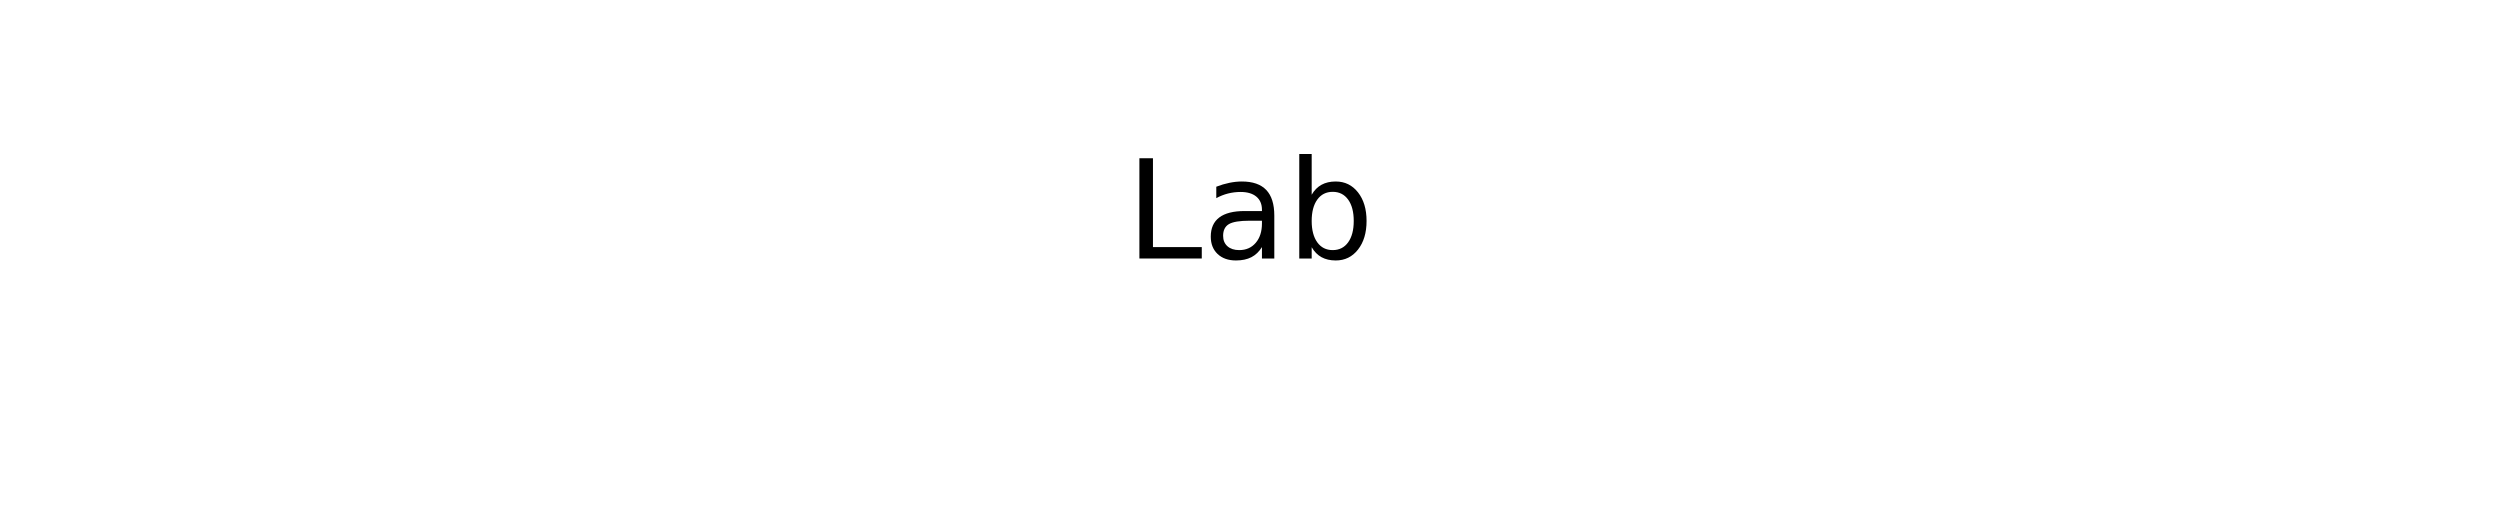
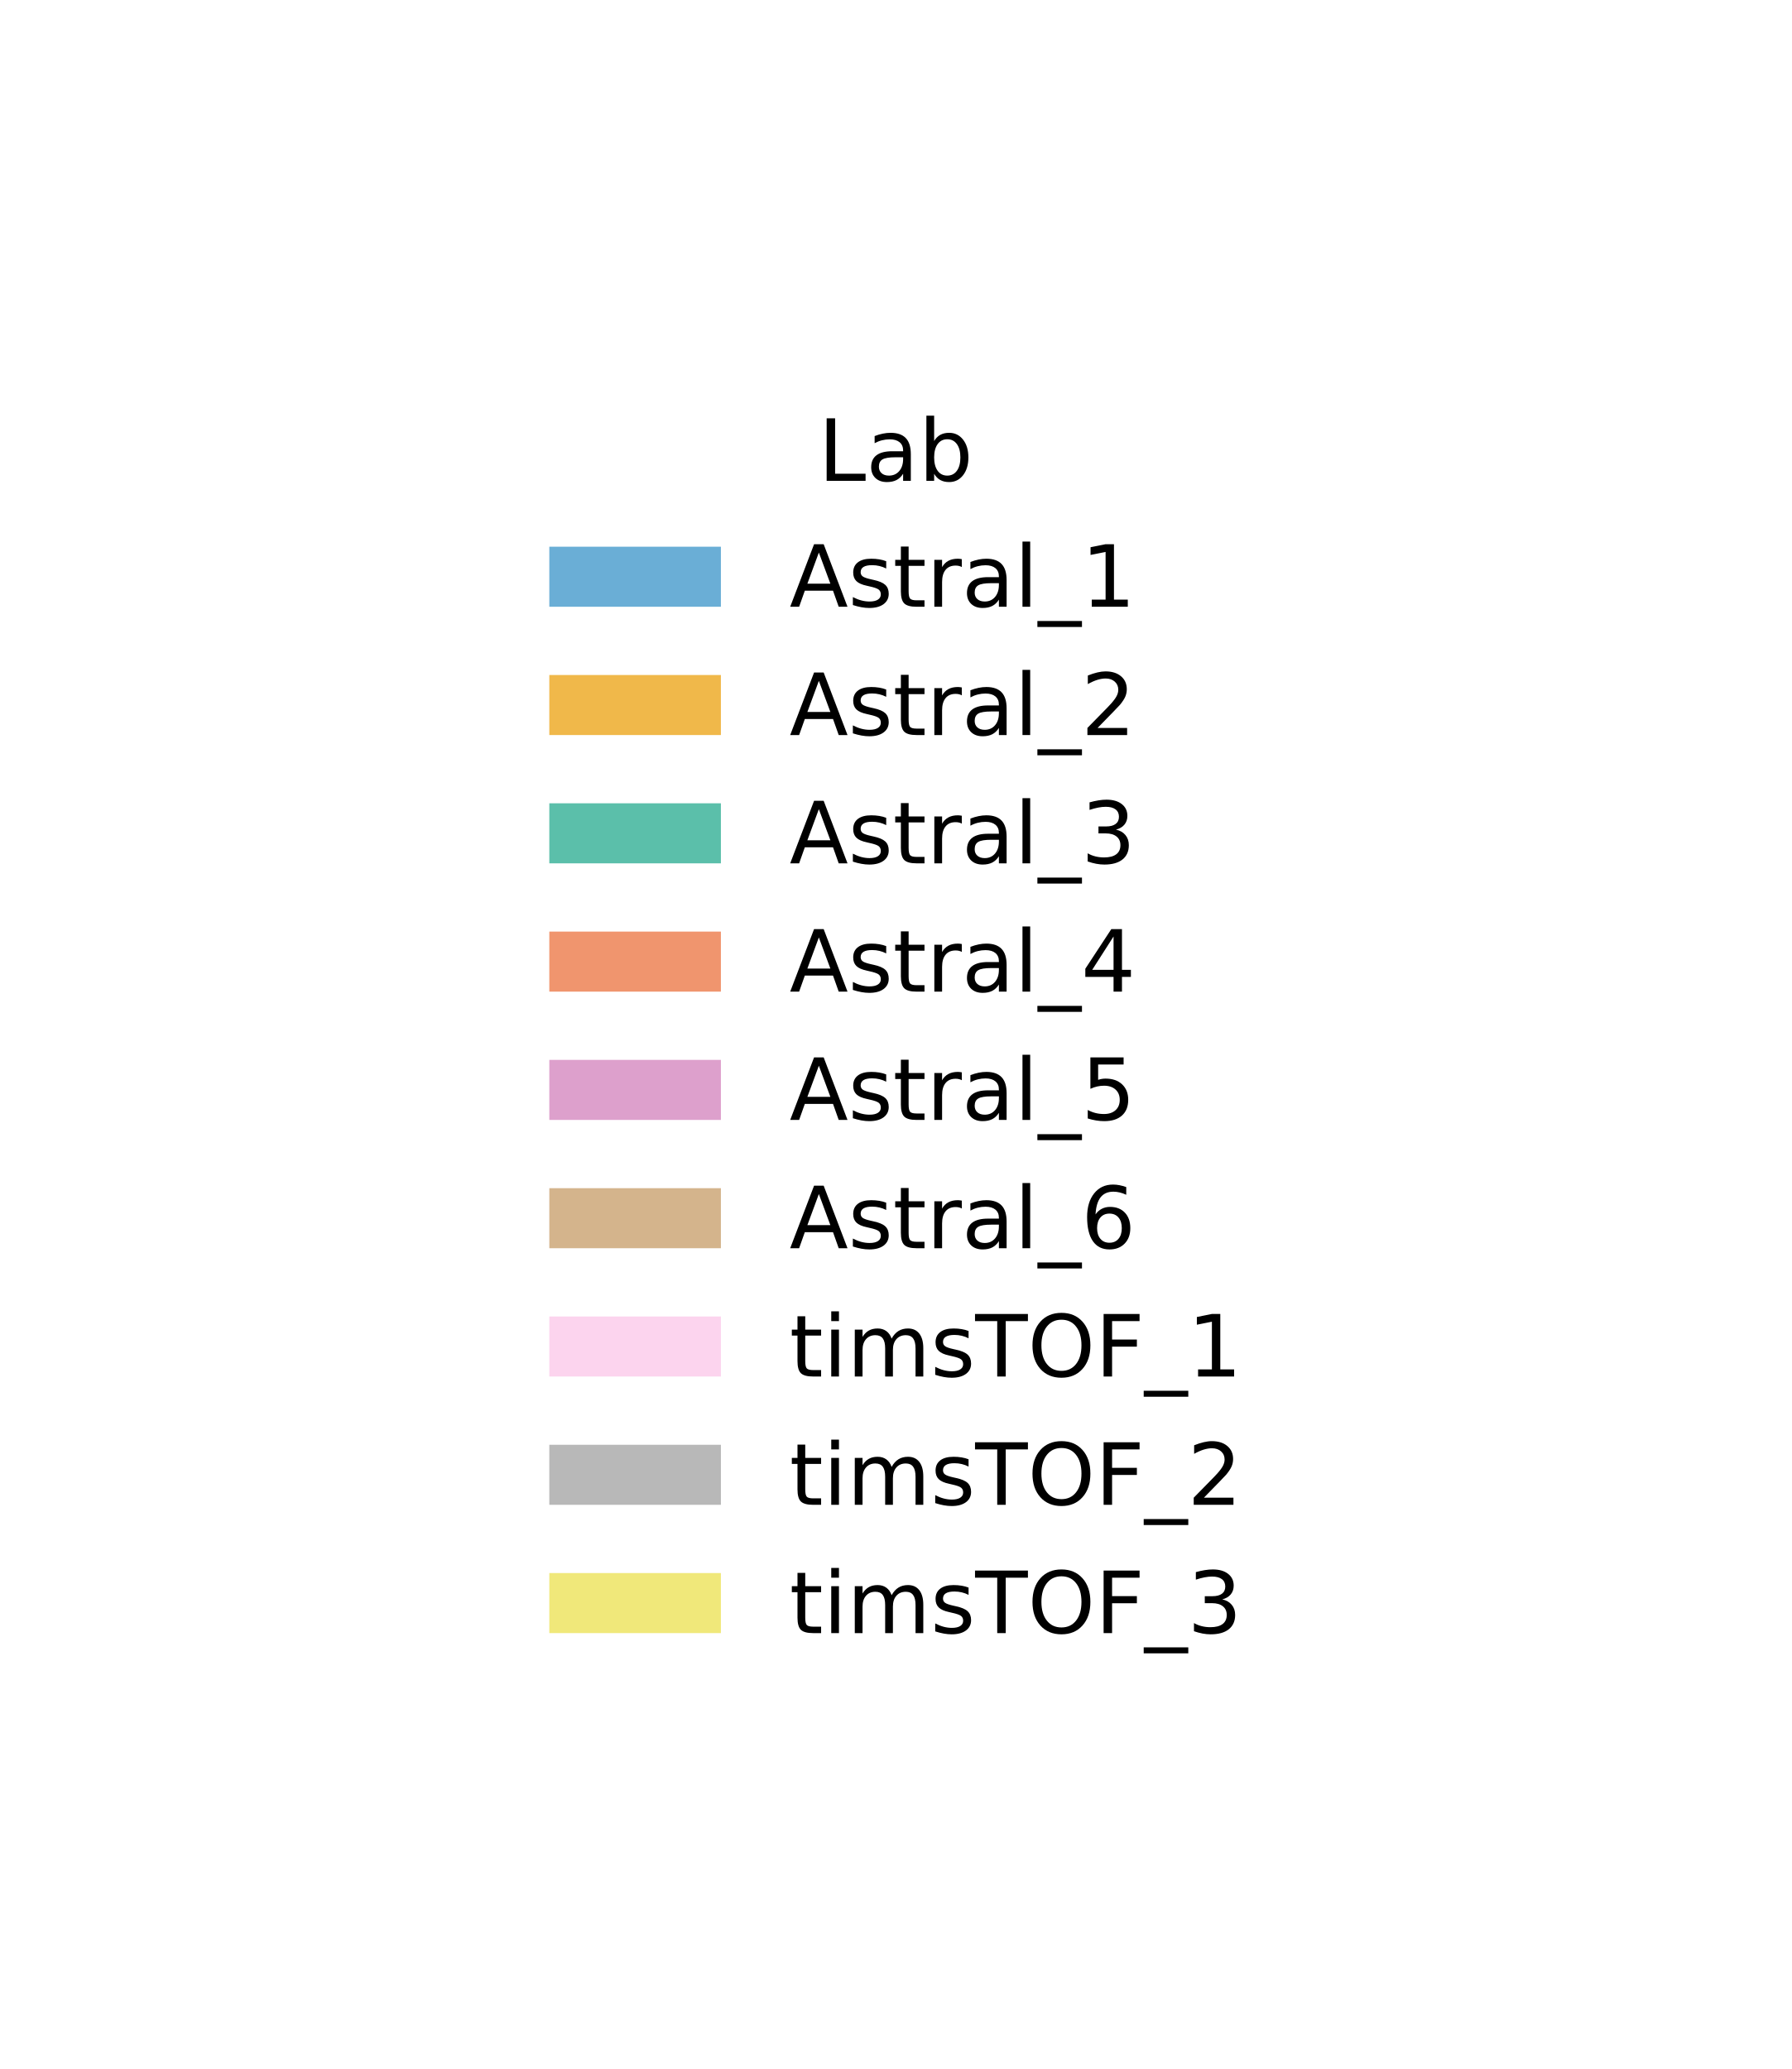
- <svg xmlns="http://www.w3.org/2000/svg" xmlns:xlink="http://www.w3.org/1999/xlink" width="181.8pt" height="37.078pt" viewBox="0 0 181.8 37.078" version="1.1">
+ <svg xmlns="http://www.w3.org/2000/svg" xmlns:xlink="http://www.w3.org/1999/xlink" width="208.8pt" height="241.2pt" viewBox="0 0 208.8 241.2" version="1.1">
  <defs>
    <style type="text/css">*{stroke-linejoin: round; stroke-linecap: butt}</style>
  </defs>
  <g id="figure_1">
    <g id="patch_1">
-       <path d="M 0 37.078  L 181.8 37.078  L 181.8 0  L 0 0  L 0 37.078  z " style="fill: none" />
+       <path d="M 0 241.2  L 208.8 241.2  L 208.8 0  L 0 0  L 0 241.2  z " style="fill: none" />
    </g>
    <g id="axes_1">
      <g id="legend_1">
        <g id="text_1">
-           <g transform="translate(81.87578 18.79844) scale(0.1 -0.1)">
+           <g transform="translate(95.37578 56.05625) scale(0.1 -0.1)">
            <defs>
              <path id="DejaVuSans-4c" d="M 628 4666  L 1259 4666  L 1259 531  L 3531 531  L 3531 0  L 628 0  L 628 4666  z " transform="scale(0.015625)" />
              <path id="DejaVuSans-61" d="M 2194 1759  Q 1497 1759 1228 1600  Q 959 1441 959 1056  Q 959 750 1161 570  Q 1363 391 1709 391  Q 2188 391 2477 730  Q 2766 1069 2766 1631  L 2766 1759  L 2194 1759  z M 3341 1997  L 3341 0  L 2766 0  L 2766 531  Q 2569 213 2275 61  Q 1981 -91 1556 -91  Q 1019 -91 701 211  Q 384 513 384 1019  Q 384 1609 779 1909  Q 1175 2209 1959 2209  L 2766 2209  L 2766 2266  Q 2766 2663 2505 2880  Q 2244 3097 1772 3097  Q 1472 3097 1187 3025  Q 903 2953 641 2809  L 641 3341  Q 956 3463 1253 3523  Q 1550 3584 1831 3584  Q 2591 3584 2966 3190  Q 3341 2797 3341 1997  z " transform="scale(0.015625)" />
              <path id="DejaVuSans-62" d="M 3116 1747  Q 3116 2381 2855 2742  Q 2594 3103 2138 3103  Q 1681 3103 1420 2742  Q 1159 2381 1159 1747  Q 1159 1113 1420 752  Q 1681 391 2138 391  Q 2594 391 2855 752  Q 3116 1113 3116 1747  z M 1159 2969  Q 1341 3281 1617 3432  Q 1894 3584 2278 3584  Q 2916 3584 3314 3078  Q 3713 2572 3713 1747  Q 3713 922 3314 415  Q 2916 -91 2278 -91  Q 1894 -91 1617 61  Q 1341 213 1159 525  L 1159 0  L 581 0  L 581 4863  L 1159 4863  L 1159 2969  z " transform="scale(0.015625)" />
            </defs>
            <use xlink:href="#DejaVuSans-4c" />
            <use xlink:href="#DejaVuSans-61" transform="translate(55.71289 0)" />
            <use xlink:href="#DejaVuSans-62" transform="translate(116.9922 0)" />
          </g>
        </g>
+         <g id="patch_2">
+           <path d="M 64.029 70.734  L 84.029 70.734  L 84.029 63.734  L 64.029 63.734  z " style="fill: #6aaed6" />
+         </g>
+         <g id="text_2">
+           <g transform="translate(92.02891 70.73438) scale(0.1 -0.1)">
+             <defs>
+               <path id="DejaVuSans-41" d="M 2188 4044  L 1331 1722  L 3047 1722  L 2188 4044  z M 1831 4666  L 2547 4666  L 4325 0  L 3669 0  L 3244 1197  L 1141 1197  L 716 0  L 50 0  L 1831 4666  z " transform="scale(0.015625)" />
+               <path id="DejaVuSans-73" d="M 2834 3397  L 2834 2853  Q 2591 2978 2328 3040  Q 2066 3103 1784 3103  Q 1356 3103 1142 2972  Q 928 2841 928 2578  Q 928 2378 1081 2264  Q 1234 2150 1697 2047  L 1894 2003  Q 2506 1872 2764 1633  Q 3022 1394 3022 966  Q 3022 478 2636 193  Q 2250 -91 1575 -91  Q 1294 -91 989 -36  Q 684 19 347 128  L 347 722  Q 666 556 975 473  Q 1284 391 1588 391  Q 1994 391 2212 530  Q 2431 669 2431 922  Q 2431 1156 2273 1281  Q 2116 1406 1581 1522  L 1381 1569  Q 847 1681 609 1914  Q 372 2147 372 2553  Q 372 3047 722 3315  Q 1072 3584 1716 3584  Q 2034 3584 2315 3537  Q 2597 3491 2834 3397  z " transform="scale(0.015625)" />
+               <path id="DejaVuSans-74" d="M 1172 4494  L 1172 3500  L 2356 3500  L 2356 3053  L 1172 3053  L 1172 1153  Q 1172 725 1289 603  Q 1406 481 1766 481  L 2356 481  L 2356 0  L 1766 0  Q 1100 0 847 248  Q 594 497 594 1153  L 594 3053  L 172 3053  L 172 3500  L 594 3500  L 594 4494  L 1172 4494  z " transform="scale(0.015625)" />
+               <path id="DejaVuSans-72" d="M 2631 2963  Q 2534 3019 2420 3045  Q 2306 3072 2169 3072  Q 1681 3072 1420 2755  Q 1159 2438 1159 1844  L 1159 0  L 581 0  L 581 3500  L 1159 3500  L 1159 2956  Q 1341 3275 1631 3429  Q 1922 3584 2338 3584  Q 2397 3584 2469 3576  Q 2541 3569 2628 3553  L 2631 2963  z " transform="scale(0.015625)" />
+               <path id="DejaVuSans-6c" d="M 603 4863  L 1178 4863  L 1178 0  L 603 0  L 603 4863  z " transform="scale(0.015625)" />
+               <path id="DejaVuSans-5f" d="M 3263 -1063  L 3263 -1509  L -63 -1509  L -63 -1063  L 3263 -1063  z " transform="scale(0.015625)" />
+               <path id="DejaVuSans-31" d="M 794 531  L 1825 531  L 1825 4091  L 703 3866  L 703 4441  L 1819 4666  L 2450 4666  L 2450 531  L 3481 531  L 3481 0  L 794 0  L 794 531  z " transform="scale(0.015625)" />
+             </defs>
+             <use xlink:href="#DejaVuSans-41" />
+             <use xlink:href="#DejaVuSans-73" transform="translate(68.4082 0)" />
+             <use xlink:href="#DejaVuSans-74" transform="translate(120.5078 0)" />
+             <use xlink:href="#DejaVuSans-72" transform="translate(159.7168 0)" />
+             <use xlink:href="#DejaVuSans-61" transform="translate(200.8301 0)" />
+             <use xlink:href="#DejaVuSans-6c" transform="translate(262.1094 0)" />
+             <use xlink:href="#DejaVuSans-5f" transform="translate(289.8926 0)" />
+             <use xlink:href="#DejaVuSans-31" transform="translate(339.8926 0)" />
+           </g>
+         </g>
+         <g id="patch_3">
+           <path d="M 64.029 85.691  L 84.029 85.691  L 84.029 78.691  L 64.029 78.691  z " style="fill: #f0b84a" />
+         </g>
+         <g id="text_3">
+           <g transform="translate(92.02891 85.69062) scale(0.1 -0.1)">
+             <defs>
+               <path id="DejaVuSans-32" d="M 1228 531  L 3431 531  L 3431 0  L 469 0  L 469 531  Q 828 903 1448 1529  Q 2069 2156 2228 2338  Q 2531 2678 2651 2914  Q 2772 3150 2772 3378  Q 2772 3750 2511 3984  Q 2250 4219 1831 4219  Q 1534 4219 1204 4116  Q 875 4013 500 3803  L 500 4441  Q 881 4594 1212 4672  Q 1544 4750 1819 4750  Q 2544 4750 2975 4387  Q 3406 4025 3406 3419  Q 3406 3131 3298 2873  Q 3191 2616 2906 2266  Q 2828 2175 2409 1742  Q 1991 1309 1228 531  z " transform="scale(0.015625)" />
+             </defs>
+             <use xlink:href="#DejaVuSans-41" />
+             <use xlink:href="#DejaVuSans-73" transform="translate(68.4082 0)" />
+             <use xlink:href="#DejaVuSans-74" transform="translate(120.5078 0)" />
+             <use xlink:href="#DejaVuSans-72" transform="translate(159.7168 0)" />
+             <use xlink:href="#DejaVuSans-61" transform="translate(200.8301 0)" />
+             <use xlink:href="#DejaVuSans-6c" transform="translate(262.1094 0)" />
+             <use xlink:href="#DejaVuSans-5f" transform="translate(289.8926 0)" />
+             <use xlink:href="#DejaVuSans-32" transform="translate(339.8926 0)" />
+           </g>
+         </g>
+         <g id="patch_4">
+           <path d="M 64.029 100.647  L 84.029 100.647  L 84.029 93.647  L 64.029 93.647  z " style="fill: #5bbfaa" />
+         </g>
+         <g id="text_4">
+           <g transform="translate(92.02891 100.6469) scale(0.1 -0.1)">
+             <defs>
+               <path id="DejaVuSans-33" d="M 2597 2516  Q 3050 2419 3304 2112  Q 3559 1806 3559 1356  Q 3559 666 3084 287  Q 2609 -91 1734 -91  Q 1441 -91 1130 -33  Q 819 25 488 141  L 488 750  Q 750 597 1062 519  Q 1375 441 1716 441  Q 2309 441 2620 675  Q 2931 909 2931 1356  Q 2931 1769 2642 2001  Q 2353 2234 1838 2234  L 1294 2234  L 1294 2753  L 1863 2753  Q 2328 2753 2575 2939  Q 2822 3125 2822 3475  Q 2822 3834 2567 4026  Q 2313 4219 1838 4219  Q 1578 4219 1281 4162  Q 984 4106 628 3988  L 628 4550  Q 988 4650 1302 4700  Q 1616 4750 1894 4750  Q 2613 4750 3031 4423  Q 3450 4097 3450 3541  Q 3450 3153 3228 2886  Q 3006 2619 2597 2516  z " transform="scale(0.015625)" />
+             </defs>
+             <use xlink:href="#DejaVuSans-41" />
+             <use xlink:href="#DejaVuSans-73" transform="translate(68.4082 0)" />
+             <use xlink:href="#DejaVuSans-74" transform="translate(120.5078 0)" />
+             <use xlink:href="#DejaVuSans-72" transform="translate(159.7168 0)" />
+             <use xlink:href="#DejaVuSans-61" transform="translate(200.8301 0)" />
+             <use xlink:href="#DejaVuSans-6c" transform="translate(262.1094 0)" />
+             <use xlink:href="#DejaVuSans-5f" transform="translate(289.8926 0)" />
+             <use xlink:href="#DejaVuSans-33" transform="translate(339.8926 0)" />
+           </g>
+         </g>
+         <g id="patch_5">
+           <path d="M 64.029 115.603  L 84.029 115.603  L 84.029 108.603  L 64.029 108.603  z " style="fill: #f0956e" />
+         </g>
+         <g id="text_5">
+           <g transform="translate(92.02891 115.6031) scale(0.1 -0.1)">
+             <defs>
+               <path id="DejaVuSans-34" d="M 2419 4116  L 825 1625  L 2419 1625  L 2419 4116  z M 2253 4666  L 3047 4666  L 3047 1625  L 3713 1625  L 3713 1100  L 3047 1100  L 3047 0  L 2419 0  L 2419 1100  L 313 1100  L 313 1709  L 2253 4666  z " transform="scale(0.015625)" />
+             </defs>
+             <use xlink:href="#DejaVuSans-41" />
+             <use xlink:href="#DejaVuSans-73" transform="translate(68.4082 0)" />
+             <use xlink:href="#DejaVuSans-74" transform="translate(120.5078 0)" />
+             <use xlink:href="#DejaVuSans-72" transform="translate(159.7168 0)" />
+             <use xlink:href="#DejaVuSans-61" transform="translate(200.8301 0)" />
+             <use xlink:href="#DejaVuSans-6c" transform="translate(262.1094 0)" />
+             <use xlink:href="#DejaVuSans-5f" transform="translate(289.8926 0)" />
+             <use xlink:href="#DejaVuSans-34" transform="translate(339.8926 0)" />
+           </g>
+         </g>
+         <g id="patch_6">
+           <path d="M 64.029 130.559  L 84.029 130.559  L 84.029 123.559  L 64.029 123.559  z " style="fill: #dda0cc" />
+         </g>
+         <g id="text_6">
+           <g transform="translate(92.02891 130.5594) scale(0.1 -0.1)">
+             <defs>
+               <path id="DejaVuSans-35" d="M 691 4666  L 3169 4666  L 3169 4134  L 1269 4134  L 1269 2991  Q 1406 3038 1543 3061  Q 1681 3084 1819 3084  Q 2600 3084 3056 2656  Q 3513 2228 3513 1497  Q 3513 744 3044 326  Q 2575 -91 1722 -91  Q 1428 -91 1123 -41  Q 819 9 494 109  L 494 744  Q 775 591 1075 516  Q 1375 441 1709 441  Q 2250 441 2565 725  Q 2881 1009 2881 1497  Q 2881 1984 2565 2268  Q 2250 2553 1709 2553  Q 1456 2553 1204 2497  Q 953 2441 691 2322  L 691 4666  z " transform="scale(0.015625)" />
+             </defs>
+             <use xlink:href="#DejaVuSans-41" />
+             <use xlink:href="#DejaVuSans-73" transform="translate(68.4082 0)" />
+             <use xlink:href="#DejaVuSans-74" transform="translate(120.5078 0)" />
+             <use xlink:href="#DejaVuSans-72" transform="translate(159.7168 0)" />
+             <use xlink:href="#DejaVuSans-61" transform="translate(200.8301 0)" />
+             <use xlink:href="#DejaVuSans-6c" transform="translate(262.1094 0)" />
+             <use xlink:href="#DejaVuSans-5f" transform="translate(289.8926 0)" />
+             <use xlink:href="#DejaVuSans-35" transform="translate(339.8926 0)" />
+           </g>
+         </g>
+         <g id="patch_7">
+           <path d="M 64.029 145.516  L 84.029 145.516  L 84.029 138.516  L 64.029 138.516  z " style="fill: #d4b48c" />
+         </g>
+         <g id="text_7">
+           <g transform="translate(92.02891 145.5156) scale(0.1 -0.1)">
+             <defs>
+               <path id="DejaVuSans-36" d="M 2113 2584  Q 1688 2584 1439 2293  Q 1191 2003 1191 1497  Q 1191 994 1439 701  Q 1688 409 2113 409  Q 2538 409 2786 701  Q 3034 994 3034 1497  Q 3034 2003 2786 2293  Q 2538 2584 2113 2584  z M 3366 4563  L 3366 3988  Q 3128 4100 2886 4159  Q 2644 4219 2406 4219  Q 1781 4219 1451 3797  Q 1122 3375 1075 2522  Q 1259 2794 1537 2939  Q 1816 3084 2150 3084  Q 2853 3084 3261 2657  Q 3669 2231 3669 1497  Q 3669 778 3244 343  Q 2819 -91 2113 -91  Q 1303 -91 875 529  Q 447 1150 447 2328  Q 447 3434 972 4092  Q 1497 4750 2381 4750  Q 2619 4750 2861 4703  Q 3103 4656 3366 4563  z " transform="scale(0.015625)" />
+             </defs>
+             <use xlink:href="#DejaVuSans-41" />
+             <use xlink:href="#DejaVuSans-73" transform="translate(68.4082 0)" />
+             <use xlink:href="#DejaVuSans-74" transform="translate(120.5078 0)" />
+             <use xlink:href="#DejaVuSans-72" transform="translate(159.7168 0)" />
+             <use xlink:href="#DejaVuSans-61" transform="translate(200.8301 0)" />
+             <use xlink:href="#DejaVuSans-6c" transform="translate(262.1094 0)" />
+             <use xlink:href="#DejaVuSans-5f" transform="translate(289.8926 0)" />
+             <use xlink:href="#DejaVuSans-36" transform="translate(339.8926 0)" />
+           </g>
+         </g>
+         <g id="patch_8">
+           <path d="M 64.029 160.472  L 84.029 160.472  L 84.029 153.472  L 64.029 153.472  z " style="fill: #fcd4ee" />
+         </g>
+         <g id="text_8">
+           <g transform="translate(92.02891 160.4719) scale(0.1 -0.1)">
+             <defs>
+               <path id="DejaVuSans-69" d="M 603 3500  L 1178 3500  L 1178 0  L 603 0  L 603 3500  z M 603 4863  L 1178 4863  L 1178 4134  L 603 4134  L 603 4863  z " transform="scale(0.015625)" />
+               <path id="DejaVuSans-6d" d="M 3328 2828  Q 3544 3216 3844 3400  Q 4144 3584 4550 3584  Q 5097 3584 5394 3201  Q 5691 2819 5691 2113  L 5691 0  L 5113 0  L 5113 2094  Q 5113 2597 4934 2840  Q 4756 3084 4391 3084  Q 3944 3084 3684 2787  Q 3425 2491 3425 1978  L 3425 0  L 2847 0  L 2847 2094  Q 2847 2600 2669 2842  Q 2491 3084 2119 3084  Q 1678 3084 1418 2786  Q 1159 2488 1159 1978  L 1159 0  L 581 0  L 581 3500  L 1159 3500  L 1159 2956  Q 1356 3278 1631 3431  Q 1906 3584 2284 3584  Q 2666 3584 2933 3390  Q 3200 3197 3328 2828  z " transform="scale(0.015625)" />
+               <path id="DejaVuSans-54" d="M -19 4666  L 3928 4666  L 3928 4134  L 2272 4134  L 2272 0  L 1638 0  L 1638 4134  L -19 4134  L -19 4666  z " transform="scale(0.015625)" />
+               <path id="DejaVuSans-4f" d="M 2522 4238  Q 1834 4238 1429 3725  Q 1025 3213 1025 2328  Q 1025 1447 1429 934  Q 1834 422 2522 422  Q 3209 422 3611 934  Q 4013 1447 4013 2328  Q 4013 3213 3611 3725  Q 3209 4238 2522 4238  z M 2522 4750  Q 3503 4750 4090 4092  Q 4678 3434 4678 2328  Q 4678 1225 4090 567  Q 3503 -91 2522 -91  Q 1538 -91 948 565  Q 359 1222 359 2328  Q 359 3434 948 4092  Q 1538 4750 2522 4750  z " transform="scale(0.015625)" />
+               <path id="DejaVuSans-46" d="M 628 4666  L 3309 4666  L 3309 4134  L 1259 4134  L 1259 2759  L 3109 2759  L 3109 2228  L 1259 2228  L 1259 0  L 628 0  L 628 4666  z " transform="scale(0.015625)" />
+             </defs>
+             <use xlink:href="#DejaVuSans-74" />
+             <use xlink:href="#DejaVuSans-69" transform="translate(39.20898 0)" />
+             <use xlink:href="#DejaVuSans-6d" transform="translate(66.99219 0)" />
+             <use xlink:href="#DejaVuSans-73" transform="translate(164.4043 0)" />
+             <use xlink:href="#DejaVuSans-54" transform="translate(216.5039 0)" />
+             <use xlink:href="#DejaVuSans-4f" transform="translate(277.5879 0)" />
+             <use xlink:href="#DejaVuSans-46" transform="translate(356.2988 0)" />
+             <use xlink:href="#DejaVuSans-5f" transform="translate(413.8184 0)" />
+             <use xlink:href="#DejaVuSans-31" transform="translate(463.8184 0)" />
+           </g>
+         </g>
+         <g id="patch_9">
+           <path d="M 64.029 175.428  L 84.029 175.428  L 84.029 168.428  L 64.029 168.428  z " style="fill: #b8b8b8" />
+         </g>
+         <g id="text_9">
+           <g transform="translate(92.02891 175.4281) scale(0.1 -0.1)">
+             <use xlink:href="#DejaVuSans-74" />
+             <use xlink:href="#DejaVuSans-69" transform="translate(39.20898 0)" />
+             <use xlink:href="#DejaVuSans-6d" transform="translate(66.99219 0)" />
+             <use xlink:href="#DejaVuSans-73" transform="translate(164.4043 0)" />
+             <use xlink:href="#DejaVuSans-54" transform="translate(216.5039 0)" />
+             <use xlink:href="#DejaVuSans-4f" transform="translate(277.5879 0)" />
+             <use xlink:href="#DejaVuSans-46" transform="translate(356.2988 0)" />
+             <use xlink:href="#DejaVuSans-5f" transform="translate(413.8184 0)" />
+             <use xlink:href="#DejaVuSans-32" transform="translate(463.8184 0)" />
+           </g>
+         </g>
+         <g id="patch_10">
+           <path d="M 64.029 190.384  L 84.029 190.384  L 84.029 183.384  L 64.029 183.384  z " style="fill: #f0e87a" />
+         </g>
+         <g id="text_10">
+           <g transform="translate(92.02891 190.3844) scale(0.1 -0.1)">
+             <use xlink:href="#DejaVuSans-74" />
+             <use xlink:href="#DejaVuSans-69" transform="translate(39.20898 0)" />
+             <use xlink:href="#DejaVuSans-6d" transform="translate(66.99219 0)" />
+             <use xlink:href="#DejaVuSans-73" transform="translate(164.4043 0)" />
+             <use xlink:href="#DejaVuSans-54" transform="translate(216.5039 0)" />
+             <use xlink:href="#DejaVuSans-4f" transform="translate(277.5879 0)" />
+             <use xlink:href="#DejaVuSans-46" transform="translate(356.2988 0)" />
+             <use xlink:href="#DejaVuSans-5f" transform="translate(413.8184 0)" />
+             <use xlink:href="#DejaVuSans-33" transform="translate(463.8184 0)" />
+           </g>
+         </g>
      </g>
    </g>
  </g>
</svg>
